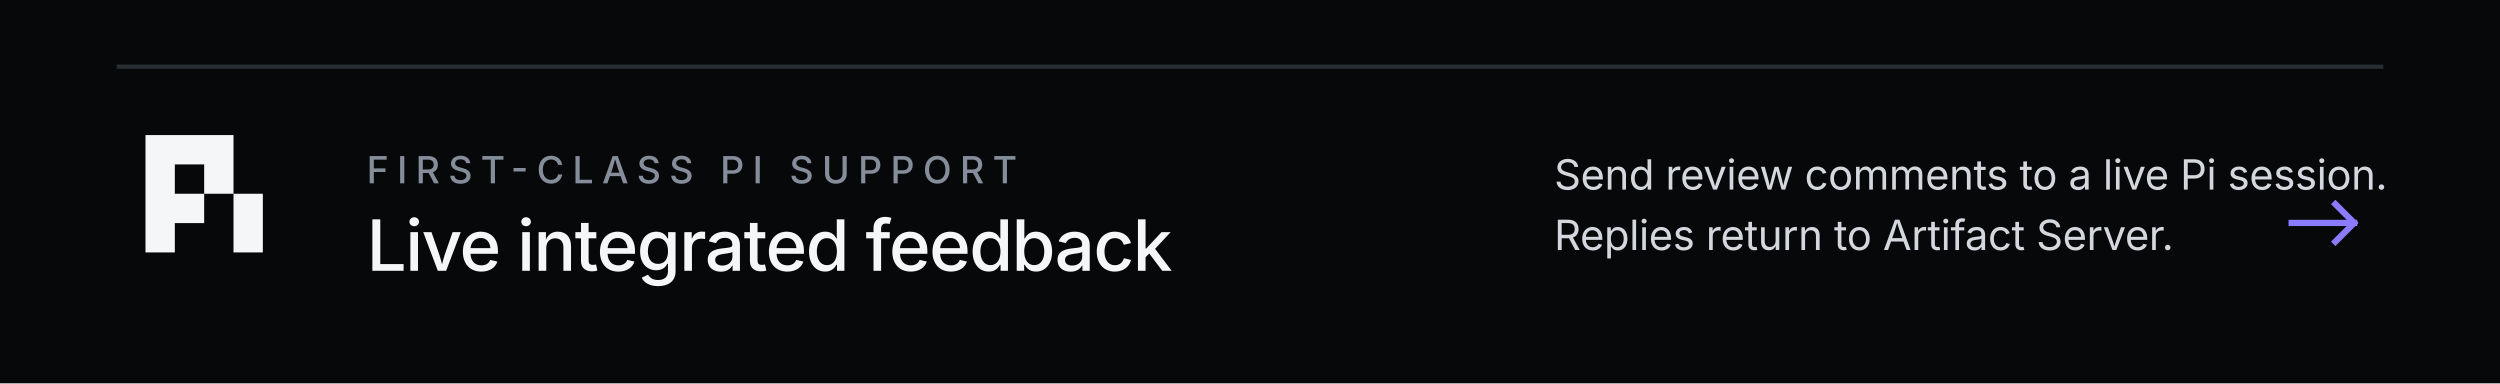
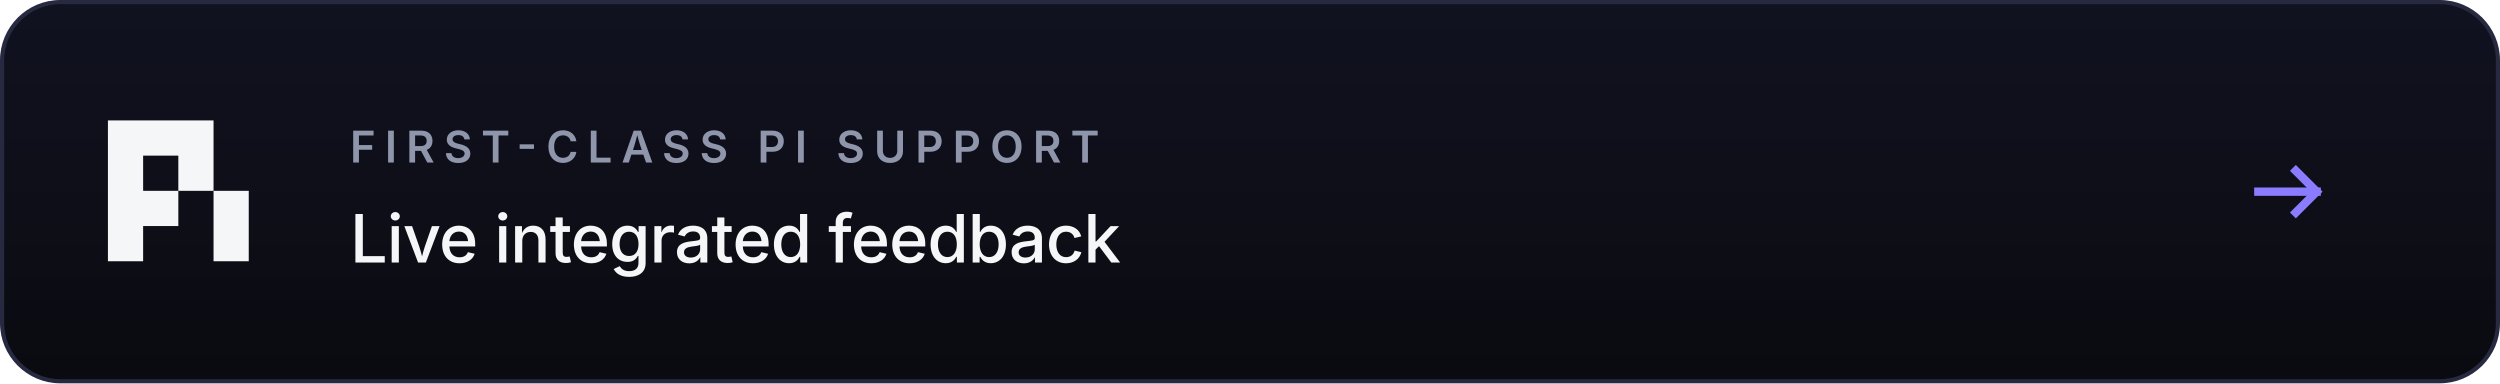
- <svg xmlns="http://www.w3.org/2000/svg" width="1200" height="184" viewBox="0 0 1200 184" role="img" aria-labelledby="title description">
-   <rect width="1200" height="184" fill="#070809" />
-   <path d="M56 32H1144" stroke="#282c33" stroke-width="2" />
-   <g transform="translate(50 45) scale(.12)" fill="#f4f6f8" aria-hidden="true">
+ <svg xmlns="http://www.w3.org/2000/svg" width="600" height="92" viewBox="0 0 600 92" role="img" aria-labelledby="title description">
+   <defs>
+     <linearGradient id="frame" x1="0" y1="0" x2="0" y2="1">
+       <stop offset="0" stop-color="#111220" />
+       <stop offset="1" stop-color="#0a0b10" />
+     </linearGradient>
+   </defs>
+   <rect x="0.5" y="0.5" width="599" height="91" rx="14" fill="url(#frame)" stroke="#272940" />
+   <g transform="translate(14 17) scale(.072)" fill="#f5f6f8" aria-hidden="true">
    <path fill-rule="evenodd" d="M165.29 165.29H517.36V400H400V517.36H282.65V634.72H165.29ZM282.65 282.65V400H400V282.65Z" />
    <path d="M517.36 400H634.72V634.72H517.36Z" />
  </g>
  <g font-family="ui-sans-serif, -apple-system, BlinkMacSystemFont, 'Segoe UI', sans-serif">
-     <text x="176" y="88" fill="#858d9b" font-size="18" font-weight="500" letter-spacing="4">FIRST-CLASS PI SUPPORT</text>
-     <text x="176" y="130" fill="#f4f6f8" font-size="34" font-weight="450" letter-spacing="-.7">Live integrated feedback</text>
-     <text x="746" y="91" fill="#d4d8de" font-size="20" font-weight="400" letter-spacing="-.15">
-       <tspan x="746" dy="0">Send review comments to a live Pi session.</tspan>
-       <tspan x="746" dy="29">Replies return to Artifact Server.</tspan>
-     </text>
+     <text x="84" y="39" fill="#8f96ab" font-size="10.5" font-weight="600" letter-spacing="2.2">FIRST-CLASS PI SUPPORT</text>
+     <text x="84" y="63" fill="#f5f6f8" font-size="16" font-weight="500" letter-spacing="-0.2">Live integrated feedback</text>
  </g>
-   <g transform="translate(1100 107)" fill="none" stroke="#8b7cff" stroke-linecap="square" stroke-linejoin="miter" stroke-width="3" aria-hidden="true">
-     <path d="M0 0H30" />
-     <path d="m21-9 9 9-9 9" />
+   <g transform="translate(542 46)" fill="none" stroke="#8b7cff" stroke-linecap="square" stroke-linejoin="miter" stroke-width="2" aria-hidden="true">
+     <path d="M0 0H14" />
+     <path d="m9-5 5 5-5 5" />
  </g>
</svg>
